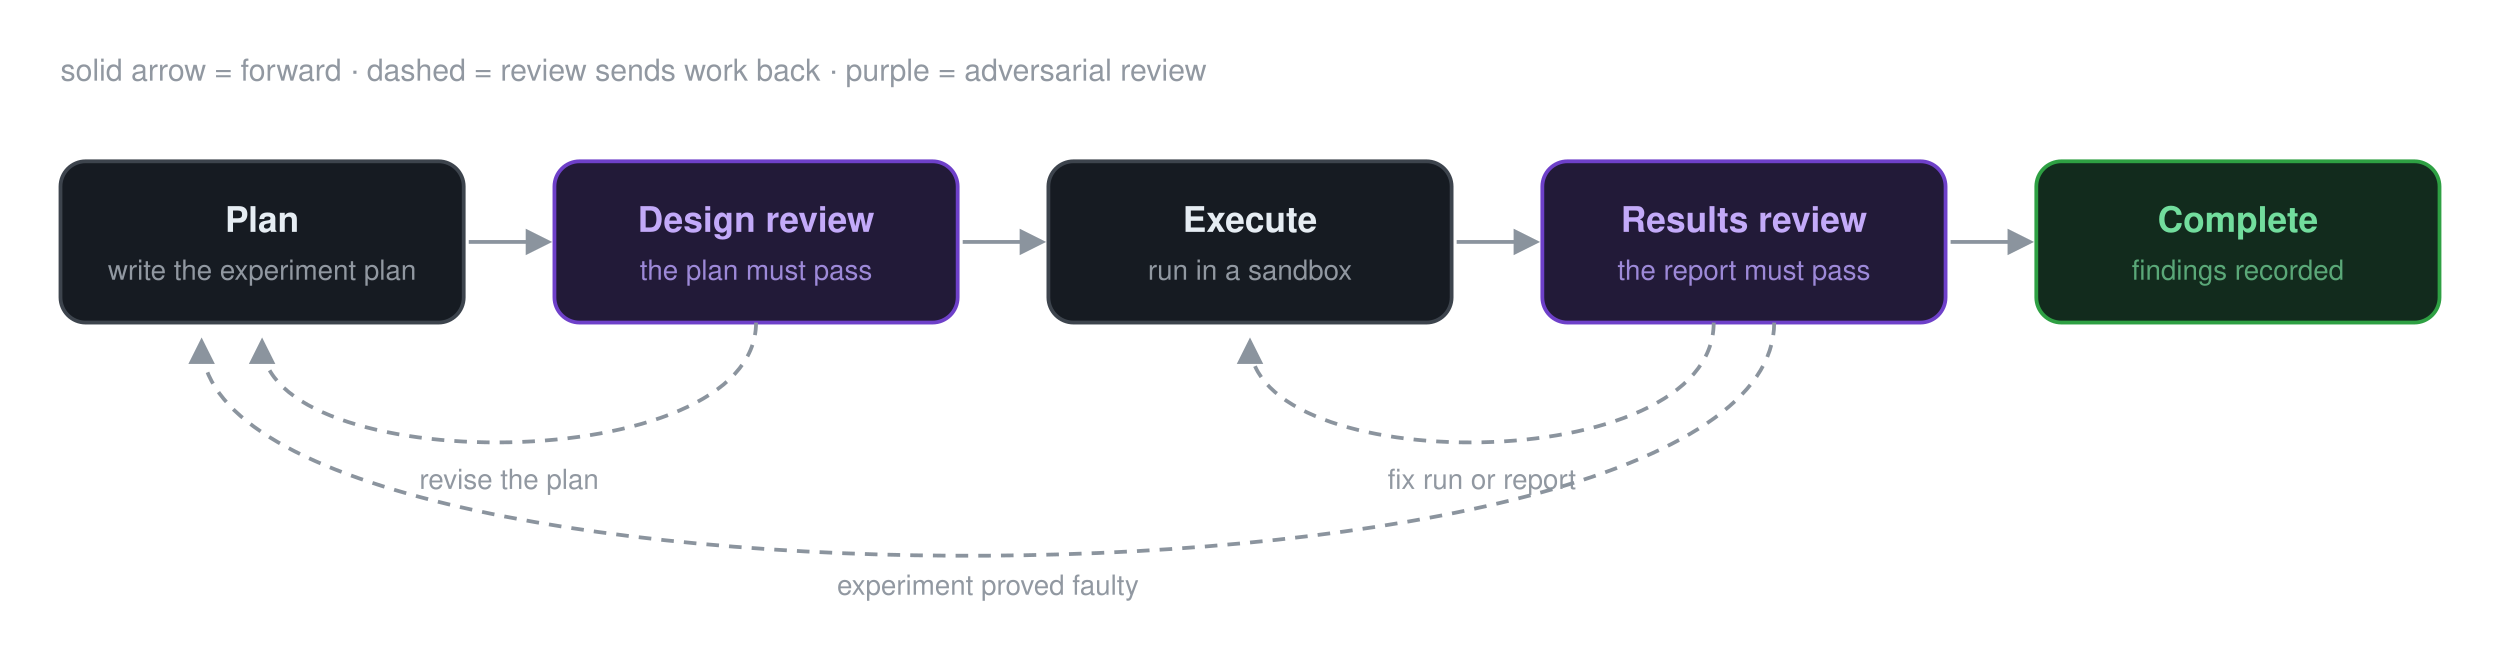
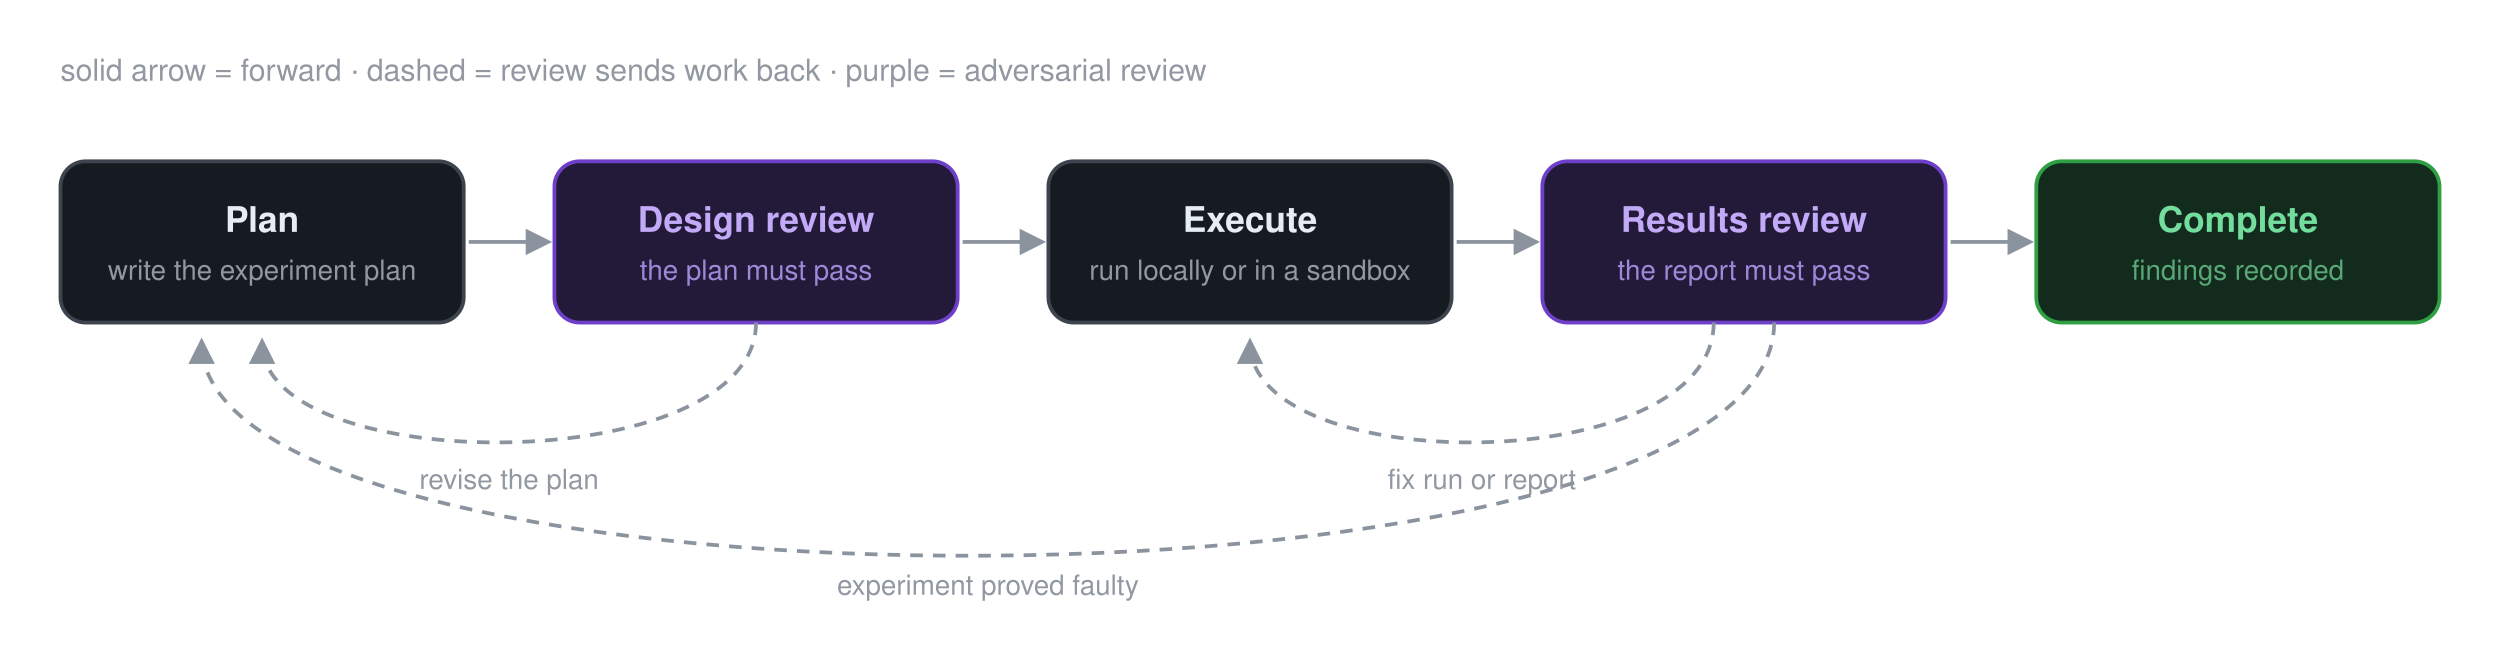
<svg xmlns="http://www.w3.org/2000/svg" viewBox="0 0 992 256" font-family="-apple-system,BlinkMacSystemFont,'Segoe UI',Helvetica,Arial,sans-serif" role="img" aria-label="Experiment workflow: plan, design review, execute, results review, complete; rejected reviews send work back to execution or planning">
  <defs>
    <marker id="fwd" viewBox="0 0 10 10" refX="8" refY="5" markerWidth="7" markerHeight="7" orient="auto-start-reverse">
      <path d="M 0 0 L 10 5 L 0 10 z" fill="#8b949e" />
    </marker>
    <marker id="ret" viewBox="0 0 10 10" refX="8" refY="5" markerWidth="7" markerHeight="7" orient="auto-start-reverse">
      <path d="M 0 0 L 10 5 L 0 10 z" fill="#8b949e" />
    </marker>
  </defs>
  <text x="24" y="32" font-size="12" fill="#9198a1">solid arrow = forward · dashed = review sends work back · purple = adversarial review</text>
  <rect x="24" y="64" width="160" height="64" rx="10" fill="#161b22" stroke="#3d444d" stroke-width="1.5" />
  <text x="104" y="92" text-anchor="middle" font-size="14" font-weight="600" fill="#e6edf3">Plan</text>
  <text x="104" y="111" text-anchor="middle" font-size="11" fill="#9198a1">write the experiment plan</text>
  <rect x="220" y="64" width="160" height="64" rx="10" fill="#221a38" stroke="#6e40c9" stroke-width="1.5" />
  <text x="300" y="92" text-anchor="middle" font-size="14" font-weight="600" fill="#c3aaf9">Design review</text>
  <text x="300" y="111" text-anchor="middle" font-size="11" fill="#9d89d8">the plan must pass</text>
  <rect x="416" y="64" width="160" height="64" rx="10" fill="#161b22" stroke="#3d444d" stroke-width="1.5" />
  <text x="496" y="92" text-anchor="middle" font-size="14" font-weight="600" fill="#e6edf3">Execute</text>
-   <text x="496" y="111" text-anchor="middle" font-size="11" fill="#9198a1">run in a sandbox</text>
+   <text x="496" y="111" text-anchor="middle" font-size="11" fill="#9198a1">run locally or in a sandbox</text>
  <rect x="612" y="64" width="160" height="64" rx="10" fill="#221a38" stroke="#6e40c9" stroke-width="1.5" />
  <text x="692" y="92" text-anchor="middle" font-size="14" font-weight="600" fill="#c3aaf9">Results review</text>
  <text x="692" y="111" text-anchor="middle" font-size="11" fill="#9d89d8">the report must pass</text>
  <rect x="808" y="64" width="160" height="64" rx="10" fill="#122b1d" stroke="#2ea043" stroke-width="1.5" />
  <text x="888" y="92" text-anchor="middle" font-size="14" font-weight="600" fill="#72dd9d">Complete</text>
  <text x="888" y="111" text-anchor="middle" font-size="11" fill="#5aa878">findings recorded</text>
  <line x1="186" y1="96" x2="217" y2="96" stroke="#8b949e" stroke-width="1.5" marker-end="url(#fwd)" />
  <line x1="382" y1="96" x2="413" y2="96" stroke="#8b949e" stroke-width="1.5" marker-end="url(#fwd)" />
  <line x1="578" y1="96" x2="609" y2="96" stroke="#8b949e" stroke-width="1.5" marker-end="url(#fwd)" />
  <line x1="774" y1="96" x2="805" y2="96" stroke="#8b949e" stroke-width="1.5" marker-end="url(#fwd)" />
  <path d="M 300 128 C 300 190, 104 190, 104 136" fill="none" stroke="#8b949e" stroke-width="1.5" stroke-dasharray="5 4" marker-end="url(#ret)" />
  <text x="202" y="194" text-anchor="middle" font-size="11" fill="#9198a1">revise the plan</text>
  <path d="M 680 128 C 680 190, 496 190, 496 136" fill="none" stroke="#8b949e" stroke-width="1.5" stroke-dasharray="5 4" marker-end="url(#ret)" />
  <text x="588" y="194" text-anchor="middle" font-size="11" fill="#9198a1">fix run or report</text>
  <path d="M 704 128 C 704 250, 80 250, 80 136" fill="none" stroke="#8b949e" stroke-width="1.5" stroke-dasharray="5 4" marker-end="url(#ret)" />
  <text x="392" y="236" text-anchor="middle" font-size="11" fill="#9198a1">experiment proved faulty</text>
</svg>
